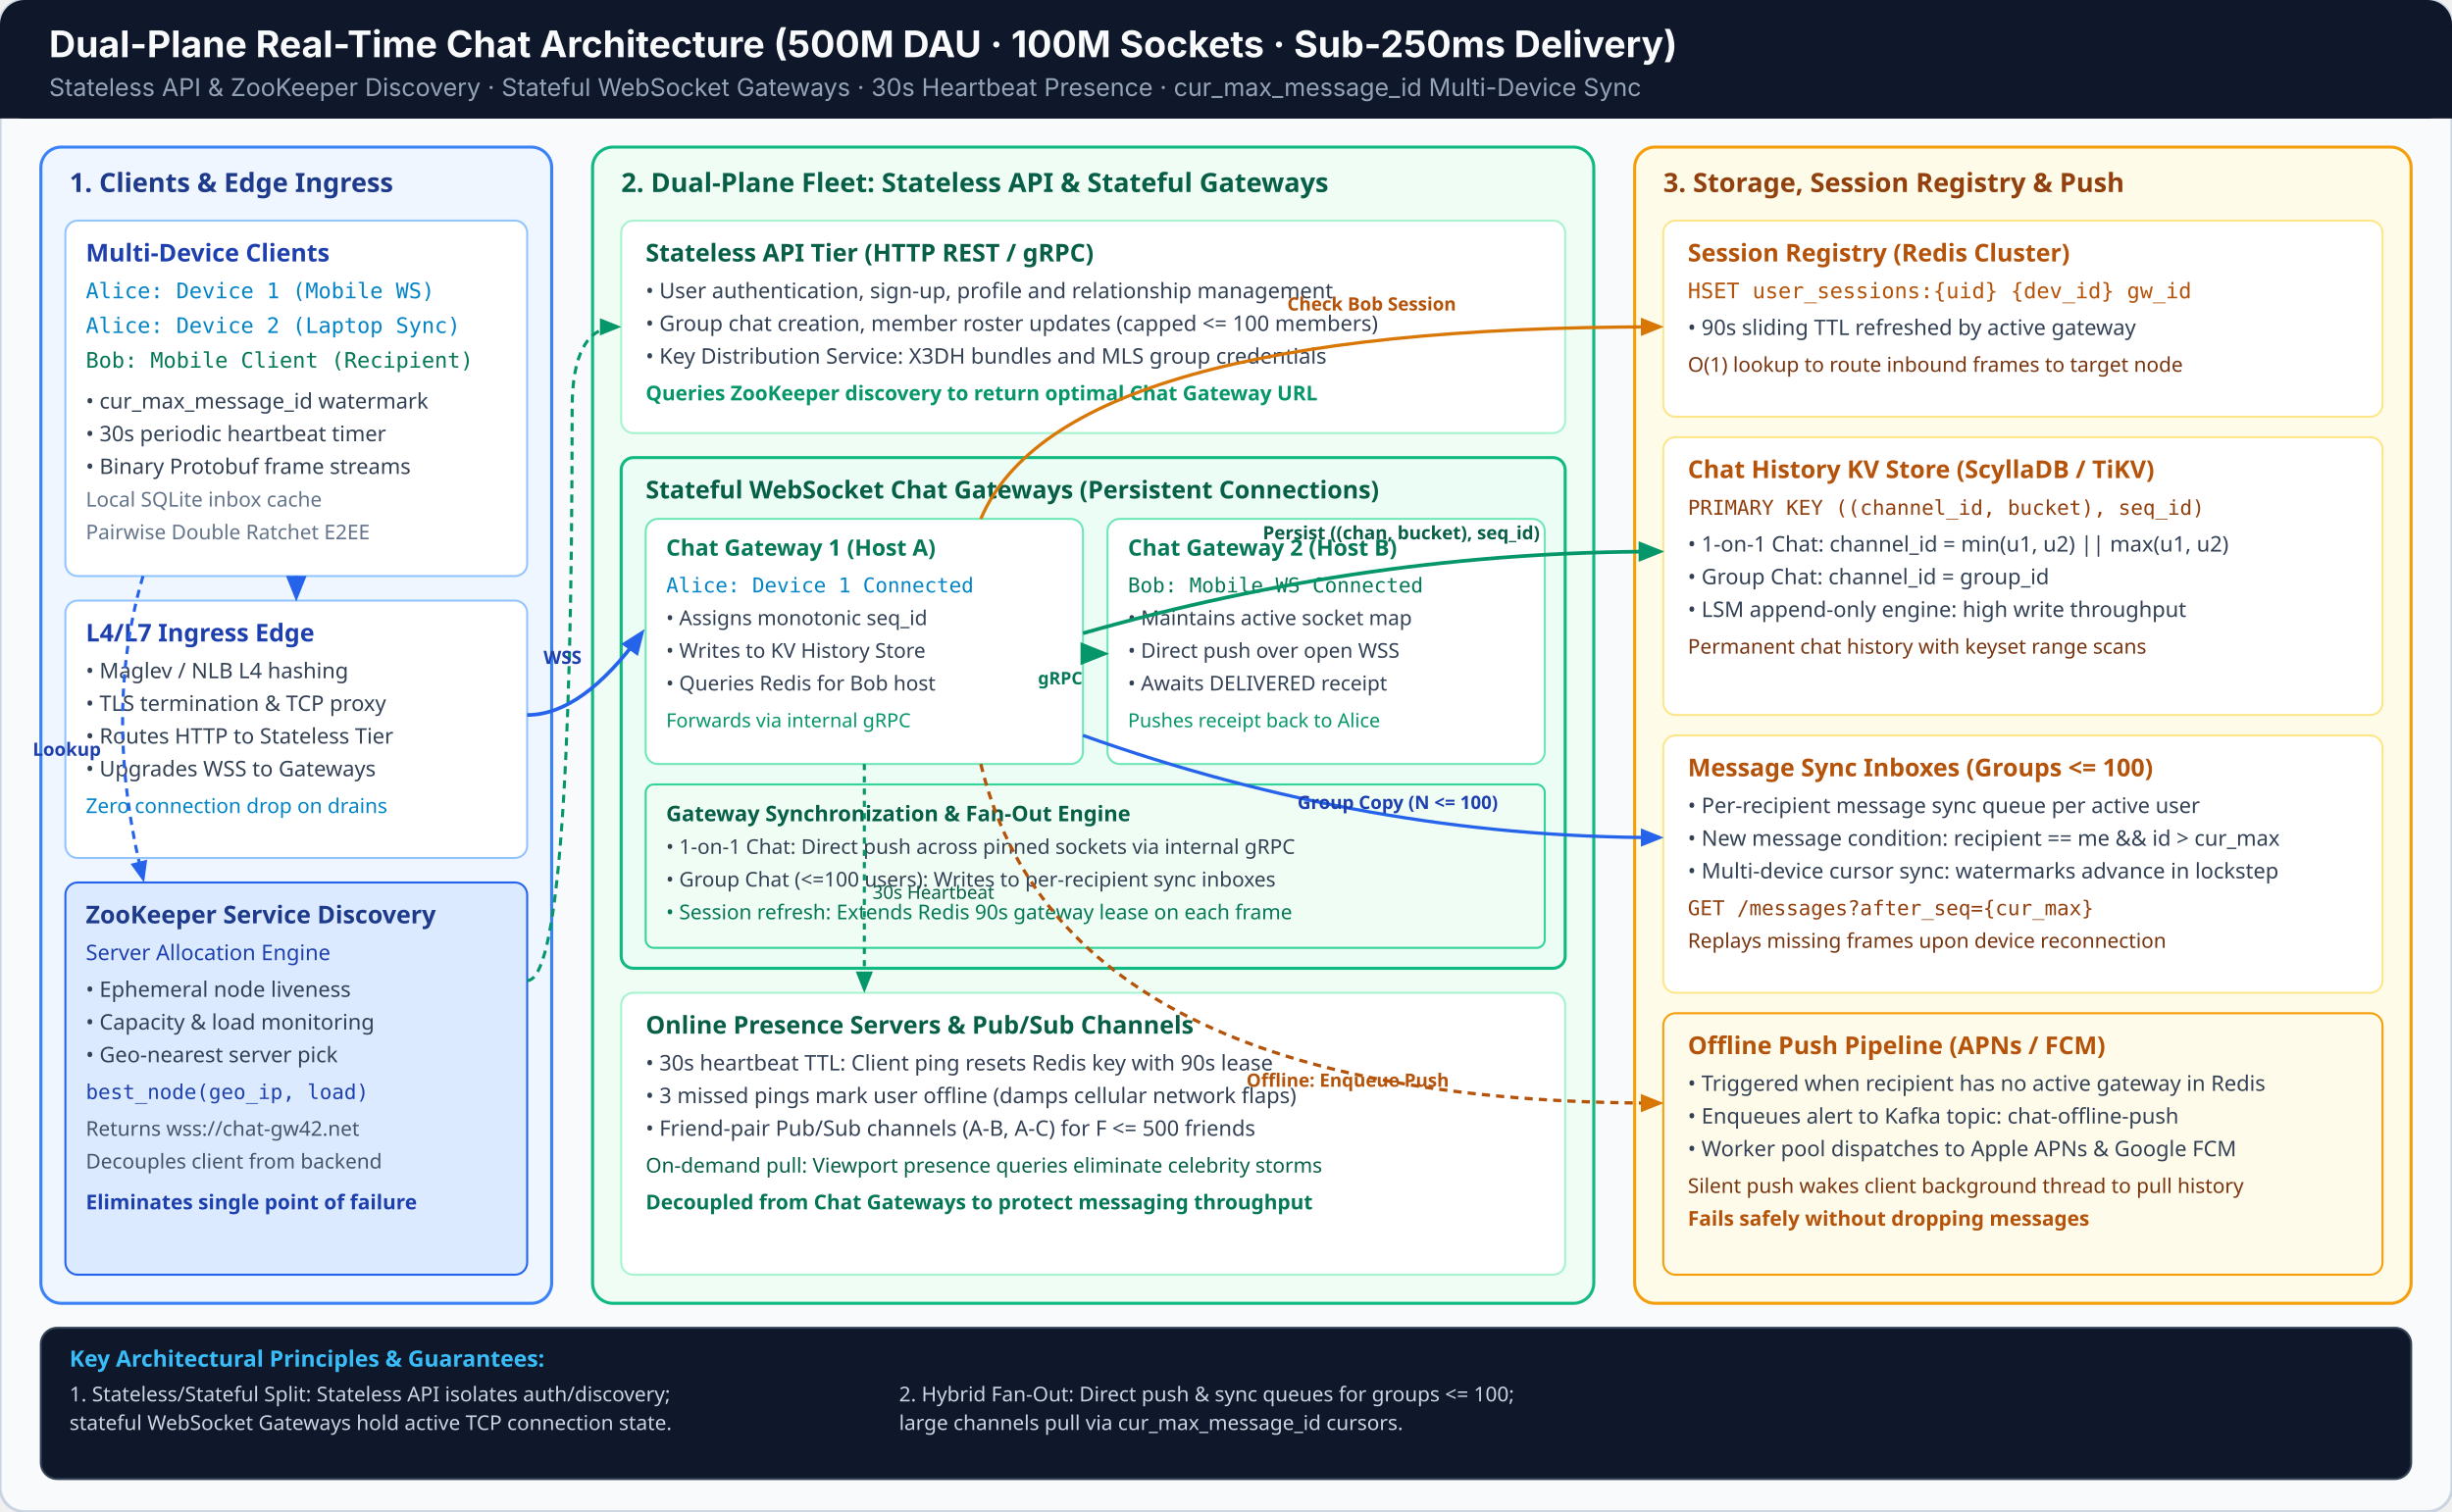
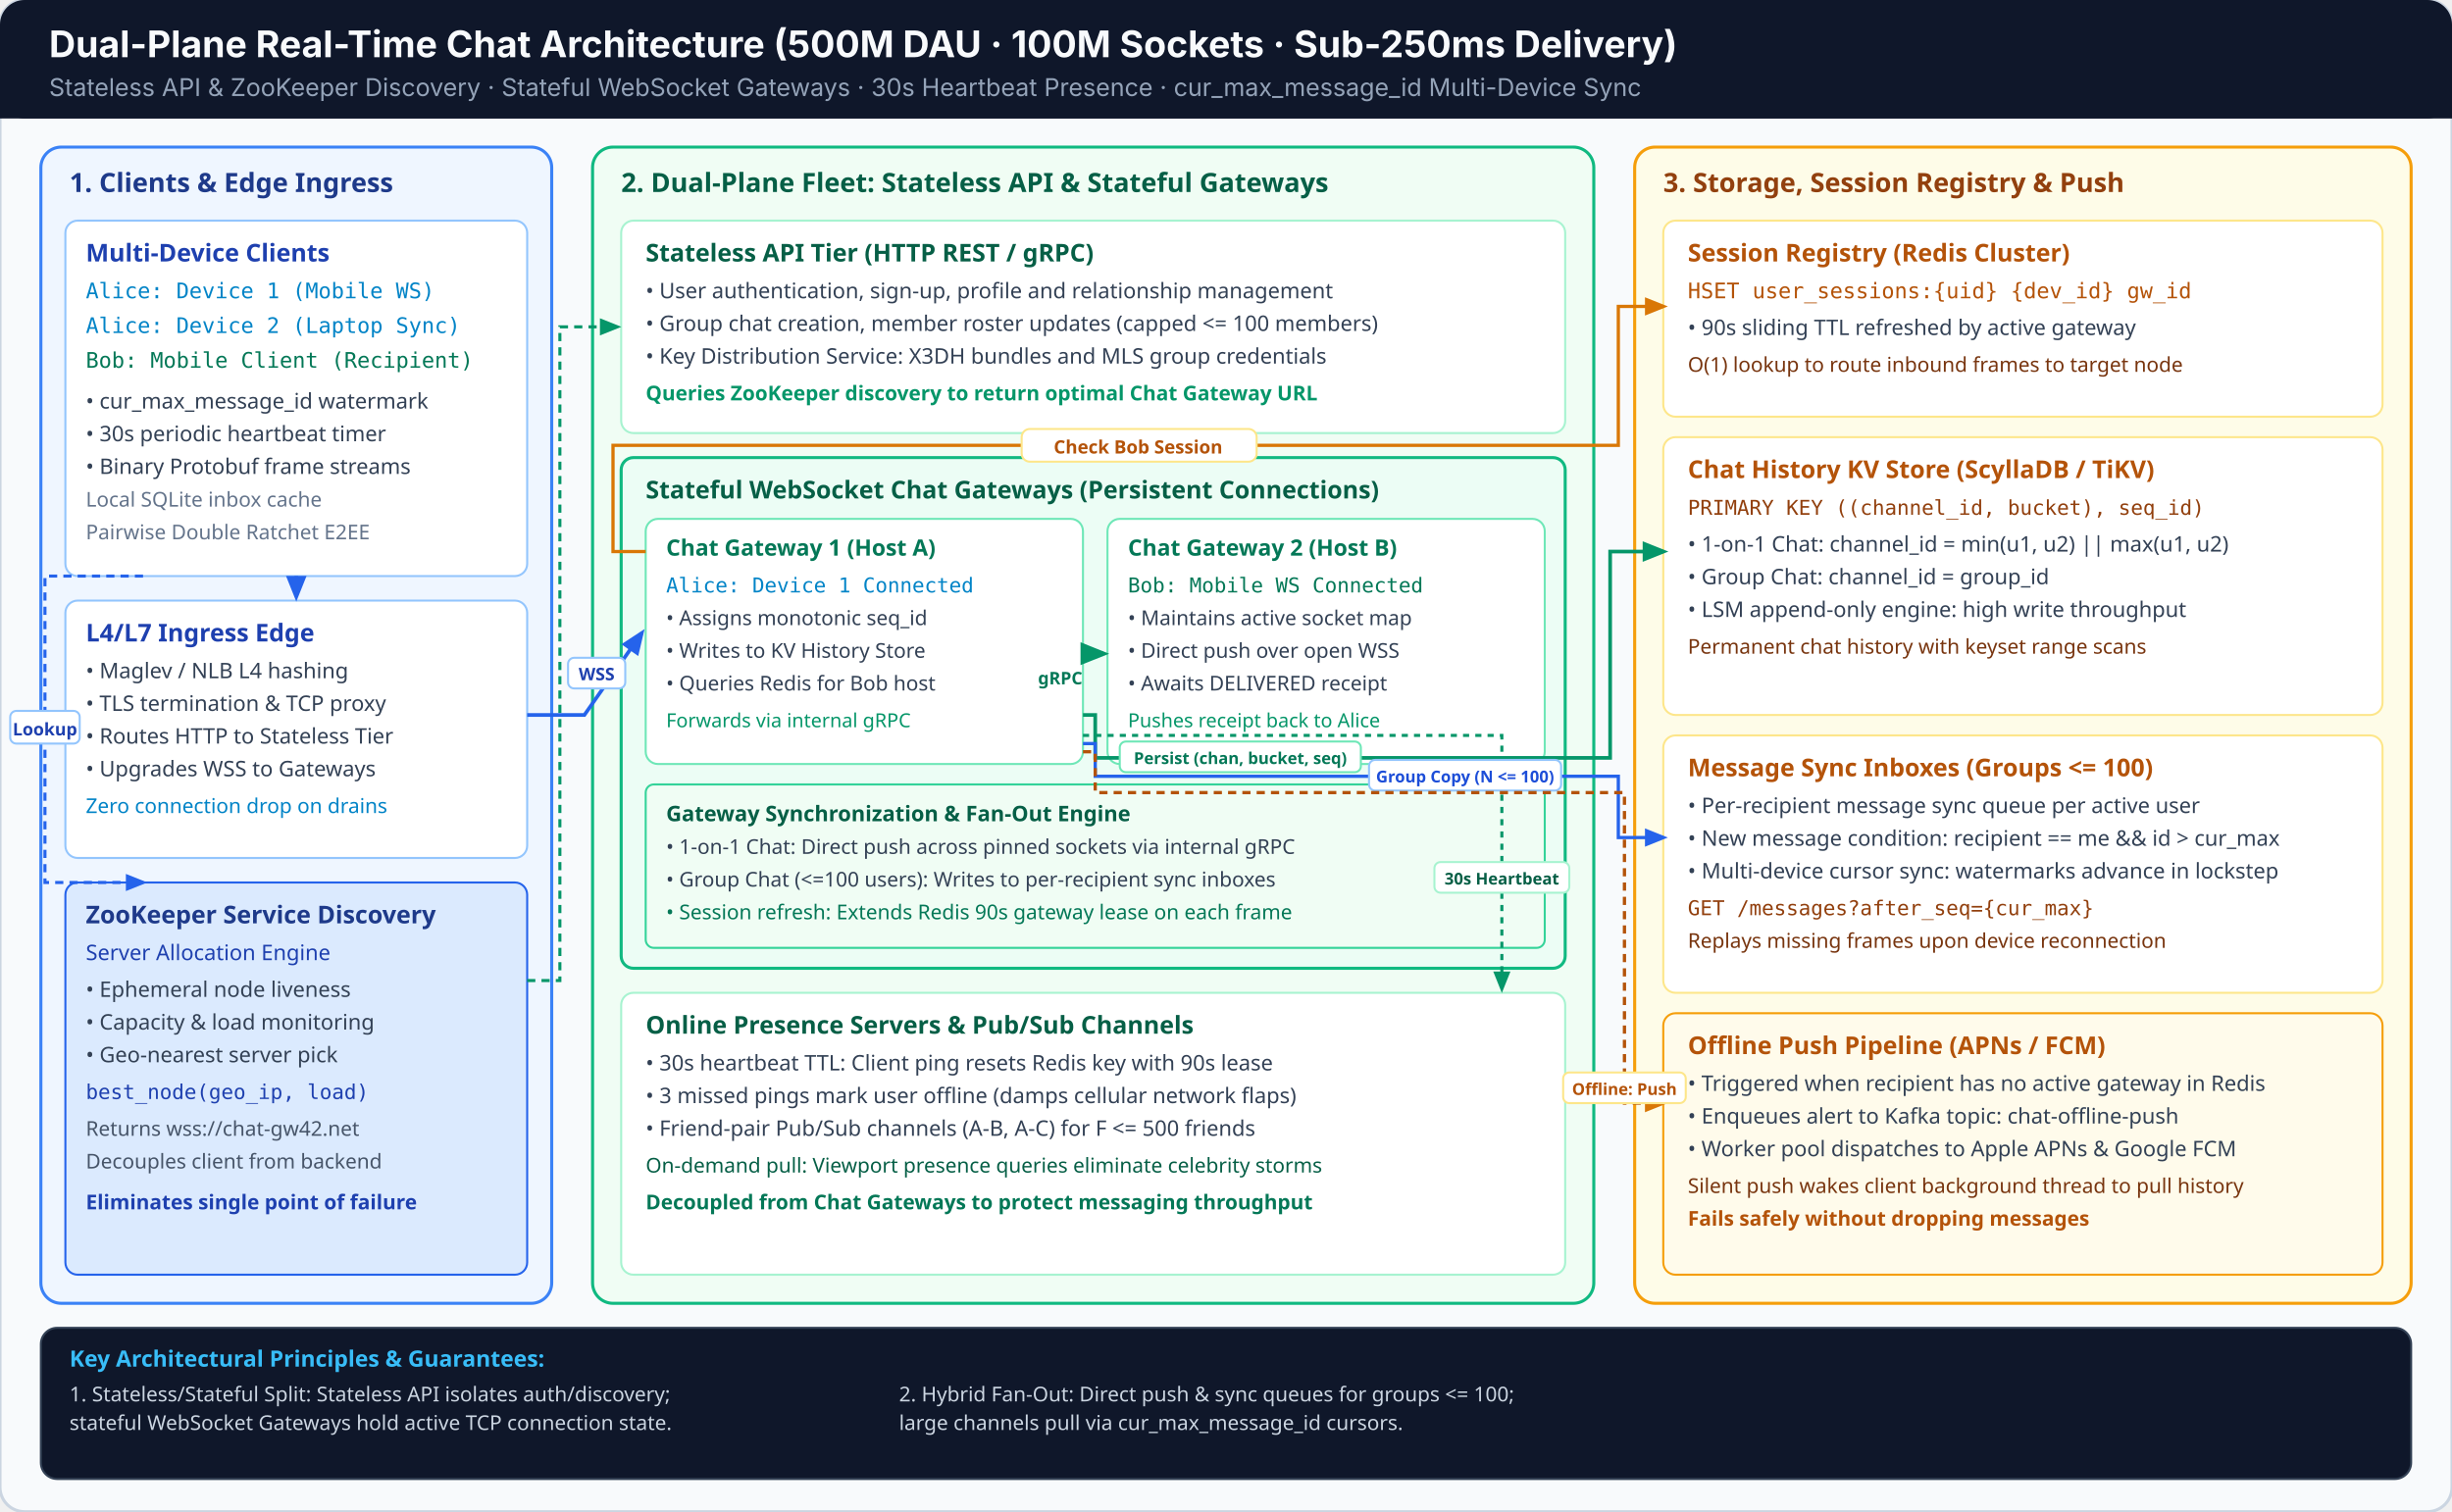
<svg xmlns="http://www.w3.org/2000/svg" viewBox="0 0 1200 740" width="1200" height="740" role="img" aria-labelledby="title desc">
  <defs>
    <marker id="arr" viewBox="0 0 10 10" refX="8" refY="5" markerWidth="7" markerHeight="7" orient="auto-start-reverse">
      <path d="M 0 1 L 10 5 L 0 9 z" fill="#475569" />
    </marker>
    <marker id="arr-blue" viewBox="0 0 10 10" refX="8" refY="5" markerWidth="7" markerHeight="7" orient="auto-start-reverse">
      <path d="M 0 1 L 10 5 L 0 9 z" fill="#2563eb" />
    </marker>
    <marker id="arr-green" viewBox="0 0 10 10" refX="8" refY="5" markerWidth="7" markerHeight="7" orient="auto-start-reverse">
      <path d="M 0 1 L 10 5 L 0 9 z" fill="#059669" />
    </marker>
    <marker id="arr-amber" viewBox="0 0 10 10" refX="8" refY="5" markerWidth="7" markerHeight="7" orient="auto-start-reverse">
      <path d="M 0 1 L 10 5 L 0 9 z" fill="#d97706" />
    </marker>
    <marker id="arr-purple" viewBox="0 0 10 10" refX="8" refY="5" markerWidth="7" markerHeight="7" orient="auto-start-reverse">
      <path d="M 0 1 L 10 5 L 0 9 z" fill="#7c3aed" />
    </marker>
  </defs>
  <rect x="0" y="0" width="1200" height="740" rx="12" fill="#f8fafc" stroke="#cbd5e1" stroke-width="1.5" />
  <rect x="0" y="0" width="1200" height="58" rx="12" fill="#0f172a" />
  <rect x="0" y="42" width="1200" height="16" fill="#0f172a" />
  <text x="24" y="28" font-family="ui-sans-serif, system-ui, -apple-system, sans-serif" font-size="18" font-weight="700" fill="#f8fafc">Dual-Plane Real-Time Chat Architecture (500M DAU · 100M Sockets · Sub-250ms Delivery)</text>
  <text x="24" y="47" font-family="ui-sans-serif, system-ui, -apple-system, sans-serif" font-size="12" fill="#94a3b8">Stateless API &amp; ZooKeeper Discovery · Stateful WebSocket Gateways · 30s Heartbeat Presence · cur_max_message_id Multi-Device Sync</text>
  <rect x="20" y="72" width="250" height="566" rx="10" fill="#eff6ff" stroke="#3b82f6" stroke-width="1.5" />
  <text x="34" y="94" font-family="ui-sans-serif, system-ui, sans-serif" font-size="13" font-weight="700" fill="#1e3a8a">1. Clients &amp; Edge Ingress</text>
  <rect x="32" y="108" width="226" height="174" rx="6" fill="#ffffff" stroke="#93c5fd" stroke-width="1" />
  <text x="42" y="128" font-family="ui-sans-serif, system-ui, sans-serif" font-size="12" font-weight="700" fill="#1e40af">Multi-Device Clients</text>
  <text x="42" y="146" font-family="ui-monospace, monospace" font-size="10.5" fill="#0284c7">Alice: Device 1 (Mobile WS)</text>
  <text x="42" y="163" font-family="ui-monospace, monospace" font-size="10.5" fill="#0284c7">Alice: Device 2 (Laptop Sync)</text>
  <text x="42" y="180" font-family="ui-monospace, monospace" font-size="10.5" fill="#047857">Bob: Mobile Client (Recipient)</text>
  <text x="42" y="200" font-family="ui-sans-serif, system-ui, sans-serif" font-size="10.5" fill="#334155">• cur_max_message_id watermark</text>
  <text x="42" y="216" font-family="ui-sans-serif, system-ui, sans-serif" font-size="10.5" fill="#334155">• 30s periodic heartbeat timer</text>
  <text x="42" y="232" font-family="ui-sans-serif, system-ui, sans-serif" font-size="10.5" fill="#334155">• Binary Protobuf frame streams</text>
  <text x="42" y="248" font-family="ui-sans-serif, system-ui, sans-serif" font-size="10" fill="#64748b">Local SQLite inbox cache</text>
  <text x="42" y="264" font-family="ui-sans-serif, system-ui, sans-serif" font-size="10" fill="#64748b">Pairwise Double Ratchet E2EE</text>
  <rect x="32" y="294" width="226" height="126" rx="6" fill="#ffffff" stroke="#93c5fd" stroke-width="1" />
  <text x="42" y="314" font-family="ui-sans-serif, system-ui, sans-serif" font-size="12" font-weight="700" fill="#1e40af">L4/L7 Ingress Edge</text>
  <text x="42" y="332" font-family="ui-sans-serif, system-ui, sans-serif" font-size="10.5" fill="#334155">• Maglev / NLB L4 hashing</text>
  <text x="42" y="348" font-family="ui-sans-serif, system-ui, sans-serif" font-size="10.5" fill="#334155">• TLS termination &amp; TCP proxy</text>
  <text x="42" y="364" font-family="ui-sans-serif, system-ui, sans-serif" font-size="10.5" fill="#334155">• Routes HTTP to Stateless Tier</text>
  <text x="42" y="380" font-family="ui-sans-serif, system-ui, sans-serif" font-size="10.5" fill="#334155">• Upgrades WSS to Gateways</text>
  <text x="42" y="398" font-family="ui-sans-serif, system-ui, sans-serif" font-size="10" fill="#0284c7">Zero connection drop on drains</text>
  <rect x="32" y="432" width="226" height="192" rx="6" fill="#dbeafe" stroke="#2563eb" stroke-width="1" />
  <text x="42" y="452" font-family="ui-sans-serif, system-ui, sans-serif" font-size="12" font-weight="700" fill="#1e3a8a">ZooKeeper Service Discovery</text>
  <text x="42" y="470" font-family="ui-sans-serif, system-ui, sans-serif" font-size="10.5" fill="#1e40af">Server Allocation Engine</text>
  <text x="42" y="488" font-family="ui-sans-serif, system-ui, sans-serif" font-size="10.5" fill="#334155">• Ephemeral node liveness</text>
  <text x="42" y="504" font-family="ui-sans-serif, system-ui, sans-serif" font-size="10.5" fill="#334155">• Capacity &amp; load monitoring</text>
  <text x="42" y="520" font-family="ui-sans-serif, system-ui, sans-serif" font-size="10.5" fill="#334155">• Geo-nearest server pick</text>
  <text x="42" y="538" font-family="ui-monospace, monospace" font-size="10" fill="#1e40af">best_node(geo_ip, load)</text>
  <text x="42" y="556" font-family="ui-sans-serif, system-ui, sans-serif" font-size="10" fill="#475569">Returns wss://chat-gw42.net</text>
  <text x="42" y="572" font-family="ui-sans-serif, system-ui, sans-serif" font-size="10" fill="#475569">Decouples client from backend</text>
  <text x="42" y="592" font-family="ui-sans-serif, system-ui, sans-serif" font-size="10" font-weight="700" fill="#1e40af">Eliminates single point of failure</text>
  <rect x="290" y="72" width="490" height="566" rx="10" fill="#f0fdf4" stroke="#10b981" stroke-width="1.5" />
  <text x="304" y="94" font-family="ui-sans-serif, system-ui, sans-serif" font-size="13" font-weight="700" fill="#065f46">2. Dual-Plane Fleet: Stateless API &amp; Stateful Gateways</text>
  <rect x="304" y="108" width="462" height="104" rx="6" fill="#ffffff" stroke="#a7f3d0" stroke-width="1" />
  <text x="316" y="128" font-family="ui-sans-serif, system-ui, sans-serif" font-size="12" font-weight="700" fill="#065f46">Stateless API Tier (HTTP REST / gRPC)</text>
  <text x="316" y="146" font-family="ui-sans-serif, system-ui, sans-serif" font-size="10.5" fill="#334155">• User authentication, sign-up, profile and relationship management</text>
  <text x="316" y="162" font-family="ui-sans-serif, system-ui, sans-serif" font-size="10.5" fill="#334155">• Group chat creation, member roster updates (capped &lt;= 100 members)</text>
  <text x="316" y="178" font-family="ui-sans-serif, system-ui, sans-serif" font-size="10.5" fill="#334155">• Key Distribution Service: X3DH bundles and MLS group credentials</text>
  <text x="316" y="196" font-family="ui-sans-serif, system-ui, sans-serif" font-size="10" font-weight="600" fill="#059669">Queries ZooKeeper discovery to return optimal Chat Gateway URL</text>
  <rect x="304" y="224" width="462" height="250" rx="6" fill="#ecfdf5" stroke="#10b981" stroke-width="1.5" />
  <text x="316" y="244" font-family="ui-sans-serif, system-ui, sans-serif" font-size="12" font-weight="700" fill="#065f46">Stateful WebSocket Chat Gateways (Persistent Connections)</text>
  <rect x="316" y="254" width="214" height="120" rx="6" fill="#ffffff" stroke="#6ee7b7" stroke-width="1" />
  <text x="326" y="272" font-family="ui-sans-serif, system-ui, sans-serif" font-size="11" font-weight="700" fill="#047857">Chat Gateway 1 (Host A)</text>
  <text x="326" y="290" font-family="ui-monospace, monospace" font-size="10" fill="#0284c7">Alice: Device 1 Connected</text>
  <text x="326" y="306" font-family="ui-sans-serif, system-ui, sans-serif" font-size="10" fill="#334155">• Assigns monotonic seq_id</text>
  <text x="326" y="322" font-family="ui-sans-serif, system-ui, sans-serif" font-size="10" fill="#334155">• Writes to KV History Store</text>
  <text x="326" y="338" font-family="ui-sans-serif, system-ui, sans-serif" font-size="10" fill="#334155">• Queries Redis for Bob host</text>
  <text x="326" y="356" font-family="ui-sans-serif, system-ui, sans-serif" font-size="9.5" fill="#059669">Forwards via internal gRPC</text>
  <rect x="542" y="254" width="214" height="120" rx="6" fill="#ffffff" stroke="#6ee7b7" stroke-width="1" />
  <text x="552" y="272" font-family="ui-sans-serif, system-ui, sans-serif" font-size="11" font-weight="700" fill="#047857">Chat Gateway 2 (Host B)</text>
  <text x="552" y="290" font-family="ui-monospace, monospace" font-size="10" fill="#047857">Bob: Mobile WS Connected</text>
  <text x="552" y="306" font-family="ui-sans-serif, system-ui, sans-serif" font-size="10" fill="#334155">• Maintains active socket map</text>
  <text x="552" y="322" font-family="ui-sans-serif, system-ui, sans-serif" font-size="10" fill="#334155">• Direct push over open WSS</text>
  <text x="552" y="338" font-family="ui-sans-serif, system-ui, sans-serif" font-size="10" fill="#334155">• Awaits DELIVERED receipt</text>
  <text x="552" y="356" font-family="ui-sans-serif, system-ui, sans-serif" font-size="9.5" fill="#059669">Pushes receipt back to Alice</text>
  <rect x="316" y="384" width="440" height="80" rx="4" fill="#f0fdf4" stroke="#34d399" stroke-width="1" />
  <text x="326" y="402" font-family="ui-sans-serif, system-ui, sans-serif" font-size="10.5" font-weight="600" fill="#065f46">Gateway Synchronization &amp; Fan-Out Engine</text>
  <text x="326" y="418" font-family="ui-sans-serif, system-ui, sans-serif" font-size="10" fill="#334155">• 1-on-1 Chat: Direct push across pinned sockets via internal gRPC</text>
  <text x="326" y="434" font-family="ui-sans-serif, system-ui, sans-serif" font-size="10" fill="#334155">• Group Chat (&lt;=100 users): Writes to per-recipient sync inboxes</text>
  <text x="326" y="450" font-family="ui-sans-serif, system-ui, sans-serif" font-size="10" fill="#047857">• Session refresh: Extends Redis 90s gateway lease on each frame</text>
  <rect x="304" y="486" width="462" height="138" rx="6" fill="#ffffff" stroke="#a7f3d0" stroke-width="1" />
  <text x="316" y="506" font-family="ui-sans-serif, system-ui, sans-serif" font-size="12" font-weight="700" fill="#065f46">Online Presence Servers &amp; Pub/Sub Channels</text>
  <text x="316" y="524" font-family="ui-sans-serif, system-ui, sans-serif" font-size="10.5" fill="#334155">• 30s heartbeat TTL: Client ping resets Redis key with 90s lease</text>
  <text x="316" y="540" font-family="ui-sans-serif, system-ui, sans-serif" font-size="10.5" fill="#334155">• 3 missed pings mark user offline (damps cellular network flaps)</text>
  <text x="316" y="556" font-family="ui-sans-serif, system-ui, sans-serif" font-size="10.5" fill="#334155">• Friend-pair Pub/Sub channels (A-B, A-C) for F &lt;= 500 friends</text>
  <text x="316" y="574" font-family="ui-sans-serif, system-ui, sans-serif" font-size="10" fill="#065f46">On-demand pull: Viewport presence queries eliminate celebrity storms</text>
  <text x="316" y="592" font-family="ui-sans-serif, system-ui, sans-serif" font-size="10" font-weight="600" fill="#047857">Decoupled from Chat Gateways to protect messaging throughput</text>
  <rect x="800" y="72" width="380" height="566" rx="10" fill="#fefce8" stroke="#f59e0b" stroke-width="1.5" />
  <text x="814" y="94" font-family="ui-sans-serif, system-ui, sans-serif" font-size="13" font-weight="700" fill="#92400e">3. Storage, Session Registry &amp; Push</text>
  <rect x="814" y="108" width="352" height="96" rx="6" fill="#ffffff" stroke="#fde68a" stroke-width="1" />
  <text x="826" y="128" font-family="ui-sans-serif, system-ui, sans-serif" font-size="12" font-weight="700" fill="#b45309">Session Registry (Redis Cluster)</text>
  <text x="826" y="146" font-family="ui-monospace, monospace" font-size="10.5" fill="#b45309">HSET user_sessions:{uid} {dev_id} gw_id</text>
  <text x="826" y="164" font-family="ui-sans-serif, system-ui, sans-serif" font-size="10.5" fill="#334155">• 90s sliding TTL refreshed by active gateway</text>
  <text x="826" y="182" font-family="ui-sans-serif, system-ui, sans-serif" font-size="10" fill="#78350f">O(1) lookup to route inbound frames to target node</text>
  <rect x="814" y="214" width="352" height="136" rx="6" fill="#ffffff" stroke="#fde68a" stroke-width="1" />
  <text x="826" y="234" font-family="ui-sans-serif, system-ui, sans-serif" font-size="12" font-weight="700" fill="#b45309">Chat History KV Store (ScyllaDB / TiKV)</text>
  <text x="826" y="252" font-family="ui-monospace, monospace" font-size="10" fill="#92400e">PRIMARY KEY ((channel_id, bucket), seq_id)</text>
  <text x="826" y="270" font-family="ui-sans-serif, system-ui, sans-serif" font-size="10.5" fill="#334155">• 1-on-1 Chat: channel_id = min(u1, u2) || max(u1, u2)</text>
  <text x="826" y="286" font-family="ui-sans-serif, system-ui, sans-serif" font-size="10.5" fill="#334155">• Group Chat: channel_id = group_id</text>
  <text x="826" y="302" font-family="ui-sans-serif, system-ui, sans-serif" font-size="10.5" fill="#334155">• LSM append-only engine: high write throughput</text>
  <text x="826" y="320" font-family="ui-sans-serif, system-ui, sans-serif" font-size="10" fill="#78350f">Permanent chat history with keyset range scans</text>
  <rect x="814" y="360" width="352" height="126" rx="6" fill="#ffffff" stroke="#fde68a" stroke-width="1" />
  <text x="826" y="380" font-family="ui-sans-serif, system-ui, sans-serif" font-size="12" font-weight="700" fill="#b45309">Message Sync Inboxes (Groups &lt;= 100)</text>
  <text x="826" y="398" font-family="ui-sans-serif, system-ui, sans-serif" font-size="10.5" fill="#334155">• Per-recipient message sync queue per active user</text>
  <text x="826" y="414" font-family="ui-sans-serif, system-ui, sans-serif" font-size="10.5" fill="#334155">• New message condition: recipient == me &amp;&amp; id &gt; cur_max</text>
  <text x="826" y="430" font-family="ui-sans-serif, system-ui, sans-serif" font-size="10.5" fill="#334155">• Multi-device cursor sync: watermarks advance in lockstep</text>
  <text x="826" y="448" font-family="ui-monospace, monospace" font-size="10" fill="#92400e">GET /messages?after_seq={cur_max}</text>
  <text x="826" y="464" font-family="ui-sans-serif, system-ui, sans-serif" font-size="10" fill="#78350f">Replays missing frames upon device reconnection</text>
  <rect x="814" y="496" width="352" height="128" rx="6" fill="#fffbeb" stroke="#f59e0b" stroke-width="1" />
  <text x="826" y="516" font-family="ui-sans-serif, system-ui, sans-serif" font-size="12" font-weight="700" fill="#b45309">Offline Push Pipeline (APNs / FCM)</text>
  <text x="826" y="534" font-family="ui-sans-serif, system-ui, sans-serif" font-size="10.5" fill="#334155">• Triggered when recipient has no active gateway in Redis</text>
  <text x="826" y="550" font-family="ui-sans-serif, system-ui, sans-serif" font-size="10.5" fill="#334155">• Enqueues alert to Kafka topic: chat-offline-push</text>
  <text x="826" y="566" font-family="ui-sans-serif, system-ui, sans-serif" font-size="10.5" fill="#334155">• Worker pool dispatches to Apple APNs &amp; Google FCM</text>
  <text x="826" y="584" font-family="ui-sans-serif, system-ui, sans-serif" font-size="10" fill="#78350f">Silent push wakes client background thread to pull history</text>
  <text x="826" y="600" font-family="ui-sans-serif, system-ui, sans-serif" font-size="10" font-weight="600" fill="#b45309">Fails safely without dropping messages</text>
  <line x1="145" y1="282" x2="145" y2="292" stroke="#2563eb" stroke-width="1.8" marker-end="url(#arr-blue)" />
-   <path d="M 70 282 Q 50 350 70 430" fill="none" stroke="#2563eb" stroke-width="1.5" stroke-dasharray="4,3" marker-end="url(#arr-blue)" />
-   <text x="16" y="370" font-family="ui-sans-serif, system-ui, sans-serif" font-size="9" font-weight="700" fill="#1e40af">Lookup</text>
-   <path d="M 258 480 Q 280 480 280 200 Q 280 160 302 160" fill="none" stroke="#059669" stroke-width="1.5" stroke-dasharray="4,3" marker-end="url(#arr-green)" />
-   <path d="M 258 350 Q 285 350 314 310" fill="none" stroke="#2563eb" stroke-width="1.8" marker-end="url(#arr-blue)" />
-   <text x="266" y="325" font-family="ui-sans-serif, system-ui, sans-serif" font-size="9" font-weight="700" fill="#1e40af">WSS</text>
-   <path d="M 530 310 Q 670 270 812 270" fill="none" stroke="#059669" stroke-width="1.8" marker-end="url(#arr-green)" />
-   <text x="618" y="264" font-family="ui-sans-serif, system-ui, sans-serif" font-size="9" font-weight="700" fill="#065f46">Persist ((chan, bucket), seq_id)</text>
-   <path d="M 480 254 Q 520 160 812 160" fill="none" stroke="#d97706" stroke-width="1.6" marker-end="url(#arr-amber)" />
-   <text x="630" y="152" font-family="ui-sans-serif, system-ui, sans-serif" font-size="9" font-weight="700" fill="#b45309">Check Bob Session</text>
+   <path d="M 70 282 L 22 282 L 22 432 L 70 432" fill="none" stroke="#2563eb" stroke-width="1.5" stroke-dasharray="4,3" marker-end="url(#arr-blue)" />
+   <rect x="5" y="348" width="34" height="16" rx="3" fill="#ffffff" stroke="#93c5fd" stroke-width="1" />
+   <text x="22" y="360" text-anchor="middle" font-family="ui-sans-serif, system-ui, sans-serif" font-size="8.5" font-weight="700" fill="#1e40af">Lookup</text>
+   <path d="M 258 480 L 274 480 L 274 160 L 302 160" fill="none" stroke="#059669" stroke-width="1.5" stroke-dasharray="4,3" marker-end="url(#arr-green)" />
+   <path d="M 258 350 L 286 350 L 314 310" fill="none" stroke="#2563eb" stroke-width="1.8" marker-end="url(#arr-blue)" />
+   <rect x="278" y="322" width="28" height="15" rx="3" fill="#ffffff" stroke="#93c5fd" stroke-width="1" />
+   <text x="292" y="333" text-anchor="middle" font-family="ui-sans-serif, system-ui, sans-serif" font-size="8.5" font-weight="700" fill="#1e40af">WSS</text>
+   <path d="M 530 350 L 536 350 L 536 371 L 788 371 L 788 270 L 814 270" fill="none" stroke="#059669" stroke-width="1.8" marker-end="url(#arr-green)" />
+   <rect x="548" y="363" width="118" height="15" rx="3" fill="#ffffff" stroke="#6ee7b7" stroke-width="1" />
+   <text x="607" y="374" text-anchor="middle" font-family="ui-sans-serif, system-ui, sans-serif" font-size="8" font-weight="700" fill="#047857">Persist (chan, bucket, seq)</text>
+   <path d="M 316 270 L 300 270 L 300 218 L 792 218 L 792 150 L 814 150" fill="none" stroke="#d97706" stroke-width="1.6" marker-end="url(#arr-amber)" />
+   <rect x="500" y="210" width="115" height="16" rx="4" fill="#ffffff" stroke="#fde68a" stroke-width="1" />
+   <text x="557" y="222" text-anchor="middle" font-family="ui-sans-serif, system-ui, sans-serif" font-size="9" font-weight="700" fill="#b45309">Check Bob Session</text>
  <line x1="530" y1="320" x2="540" y2="320" stroke="#059669" stroke-width="2" marker-end="url(#arr-green)" />
  <text x="508" y="335" font-family="ui-sans-serif, system-ui, sans-serif" font-size="8.5" font-weight="700" fill="#047857">gRPC</text>
-   <line x1="423" y1="374" x2="423" y2="484" stroke="#059669" stroke-width="1.5" stroke-dasharray="3,3" marker-end="url(#arr-green)" />
-   <text x="427" y="440" font-family="ui-sans-serif, system-ui, sans-serif" font-size="9" fill="#065f46">30s Heartbeat</text>
-   <path d="M 530 360 Q 670 410 812 410" fill="none" stroke="#2563eb" stroke-width="1.6" marker-end="url(#arr-blue)" />
-   <text x="635" y="396" font-family="ui-sans-serif, system-ui, sans-serif" font-size="9" font-weight="700" fill="#1e40af">Group Copy (N &lt;= 100)</text>
-   <path d="M 480 374 Q 520 540 812 540" fill="none" stroke="#b45309" stroke-width="1.6" stroke-dasharray="4,3" marker-end="url(#arr-amber)" />
-   <text x="610" y="532" font-family="ui-sans-serif, system-ui, sans-serif" font-size="9" font-weight="700" fill="#b45309">Offline: Enqueue Push</text>
+   <path d="M 530 360 L 735 360 L 735 484" fill="none" stroke="#059669" stroke-width="1.5" stroke-dasharray="3,3" marker-end="url(#arr-green)" />
+   <rect x="702" y="422" width="66" height="15" rx="3" fill="#ffffff" stroke="#a7f3d0" stroke-width="1" />
+   <text x="735" y="433" text-anchor="middle" font-family="ui-sans-serif, system-ui, sans-serif" font-size="8" font-weight="700" fill="#065f46">30s Heartbeat</text>
+   <path d="M 530 364 L 536 364 L 536 380 L 792 380 L 792 410 L 814 410" fill="none" stroke="#2563eb" stroke-width="1.6" marker-end="url(#arr-blue)" />
+   <rect x="670" y="372" width="94" height="15" rx="3" fill="#ffffff" stroke="#93c5fd" stroke-width="1" />
+   <text x="717" y="383" text-anchor="middle" font-family="ui-sans-serif, system-ui, sans-serif" font-size="8" font-weight="700" fill="#1d4ed8">Group Copy (N &lt;= 100)</text>
+   <path d="M 530 368 L 536 368 L 536 388 L 795 388 L 795 540 L 814 540" fill="none" stroke="#b45309" stroke-width="1.6" stroke-dasharray="4,3" marker-end="url(#arr-amber)" />
+   <rect x="765" y="525" width="60" height="15" rx="3" fill="#ffffff" stroke="#fde68a" stroke-width="1" />
+   <text x="795" y="536" text-anchor="middle" font-family="ui-sans-serif, system-ui, sans-serif" font-size="8" font-weight="700" fill="#b45309">Offline: Push</text>
  <rect x="20" y="650" width="1160" height="74" rx="8" fill="#0f172a" stroke="#334155" stroke-width="1" />
  <text x="34" y="669" font-family="ui-sans-serif, system-ui, sans-serif" font-size="11" font-weight="700" fill="#38bdf8">Key Architectural Principles &amp; Guarantees:</text>
  <text x="34" y="686" font-family="ui-sans-serif, system-ui, sans-serif" font-size="10" fill="#cbd5e1">1. Stateless/Stateful Split: Stateless API isolates auth/discovery;</text>
  <text x="34" y="700" font-family="ui-sans-serif, system-ui, sans-serif" font-size="10" fill="#cbd5e1">   stateful WebSocket Gateways hold active TCP connection state.</text>
  <text x="440" y="686" font-family="ui-sans-serif, system-ui, sans-serif" font-size="10" fill="#cbd5e1">2. Hybrid Fan-Out: Direct push &amp; sync queues for groups &lt;= 100;</text>
  <text x="440" y="700" font-family="ui-sans-serif, system-ui, sans-serif" font-size="10" fill="#cbd5e1">   large channels pull via cur_max_message_id cursors.</text>
</svg>
